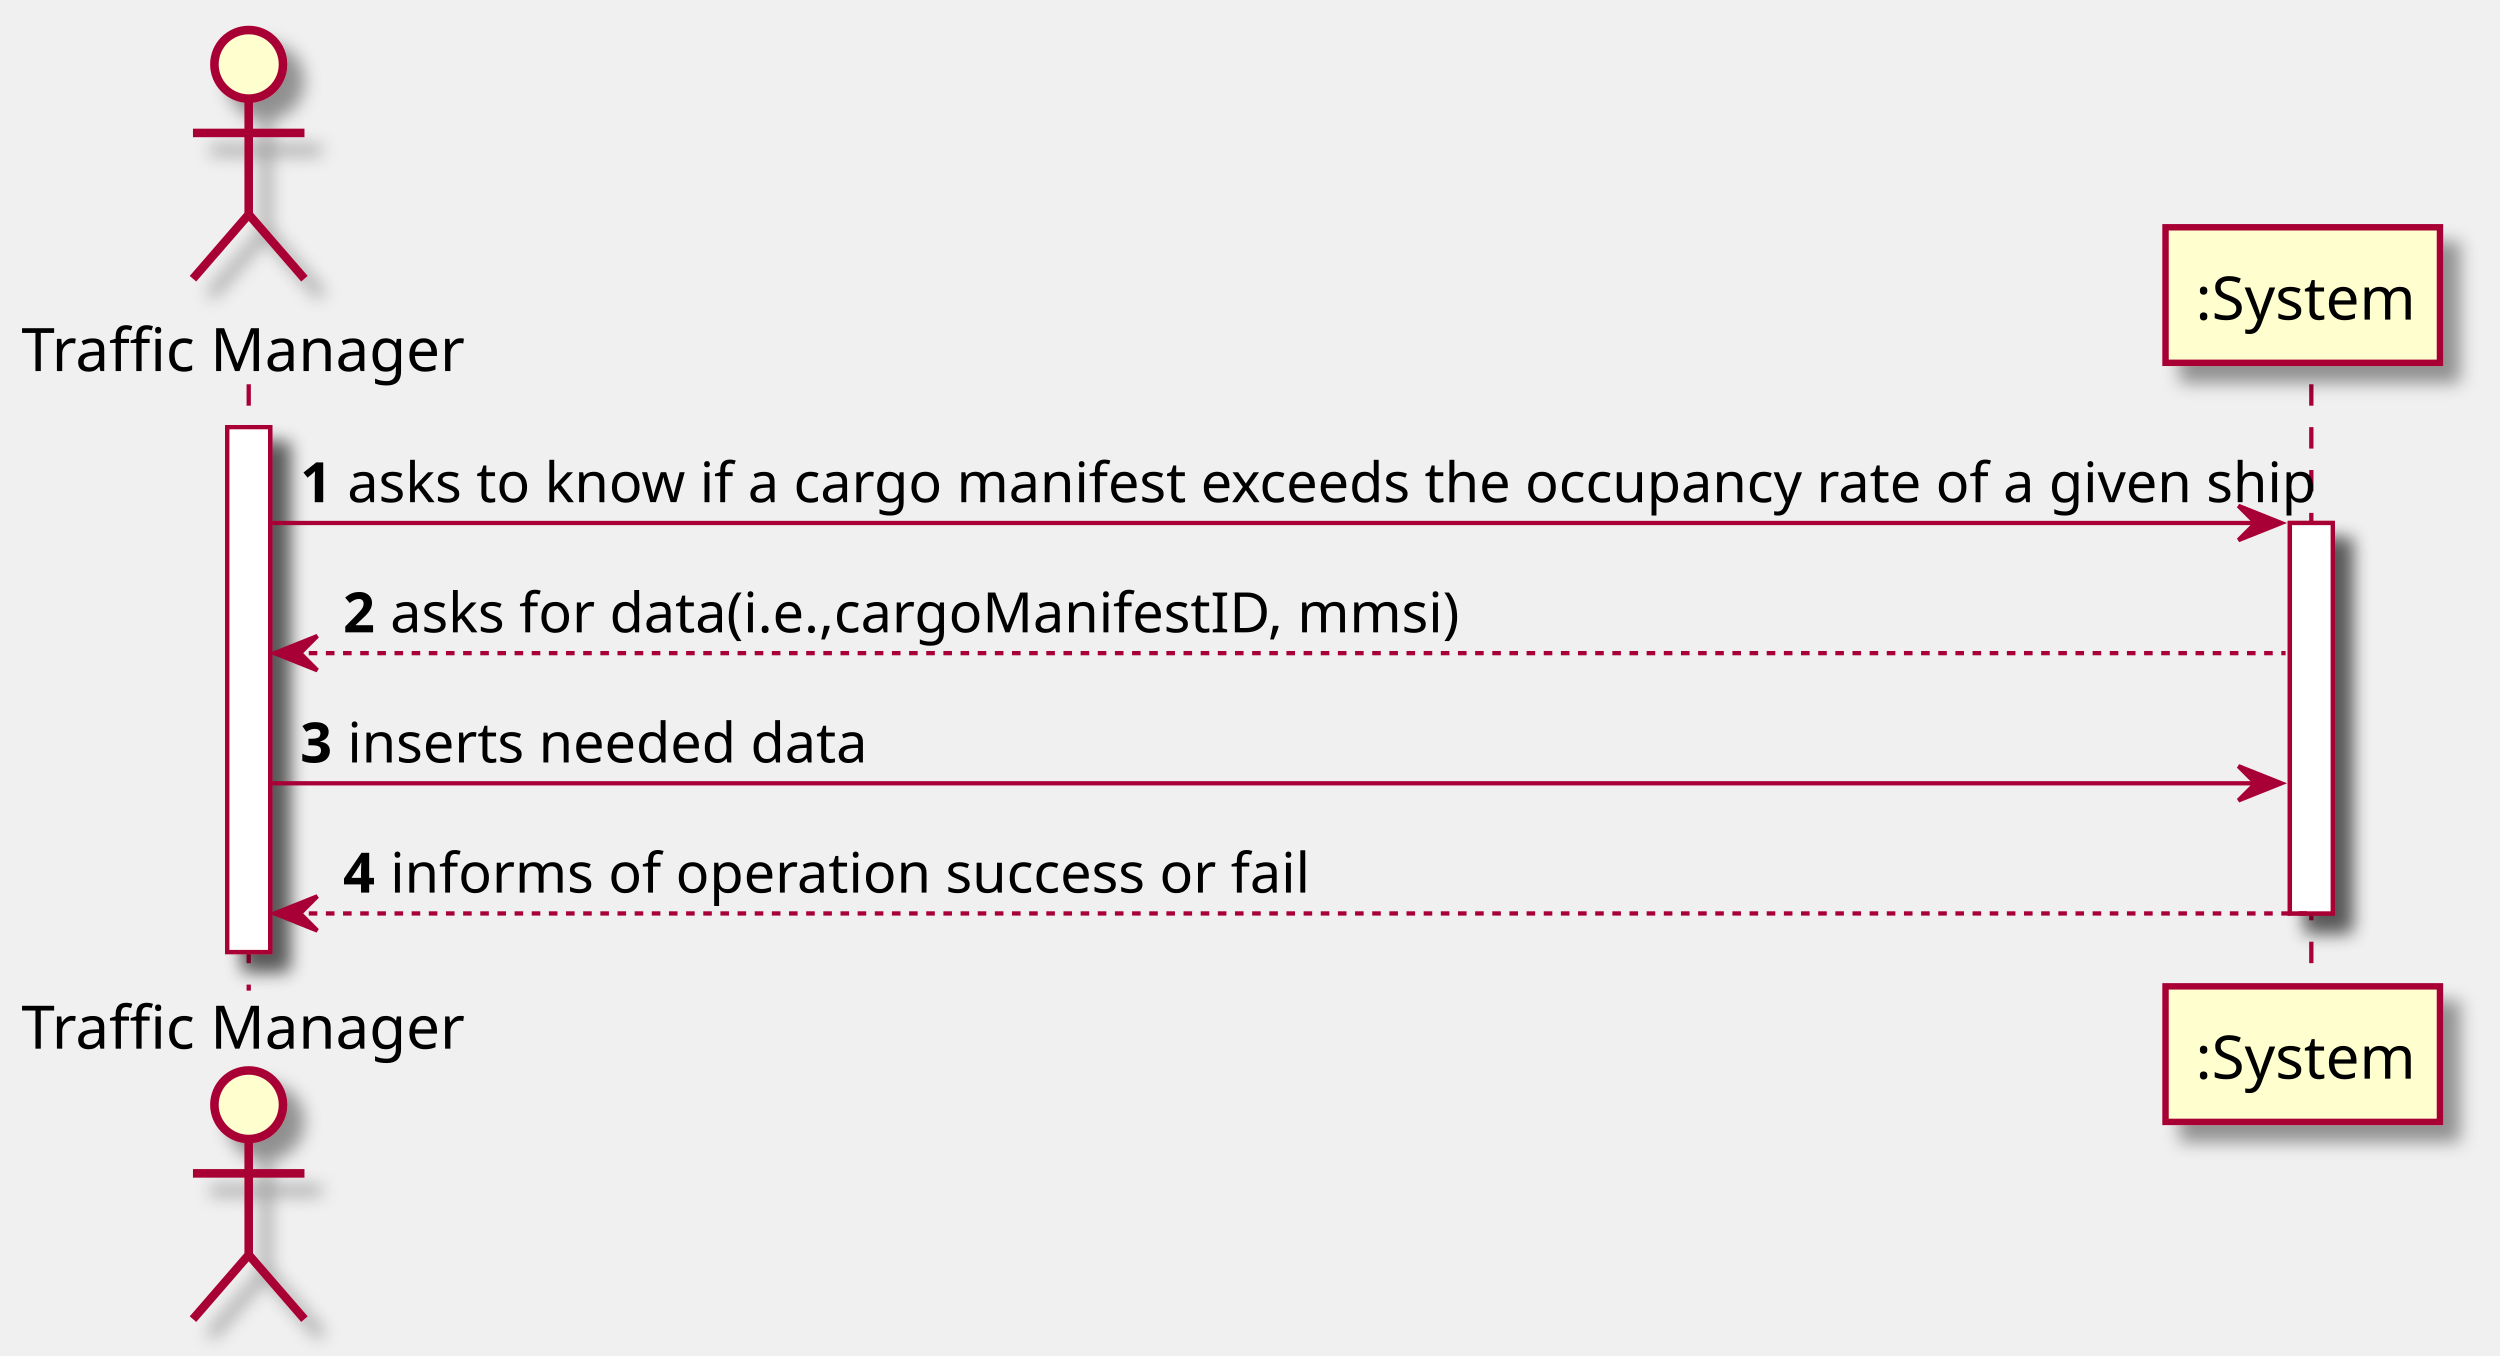
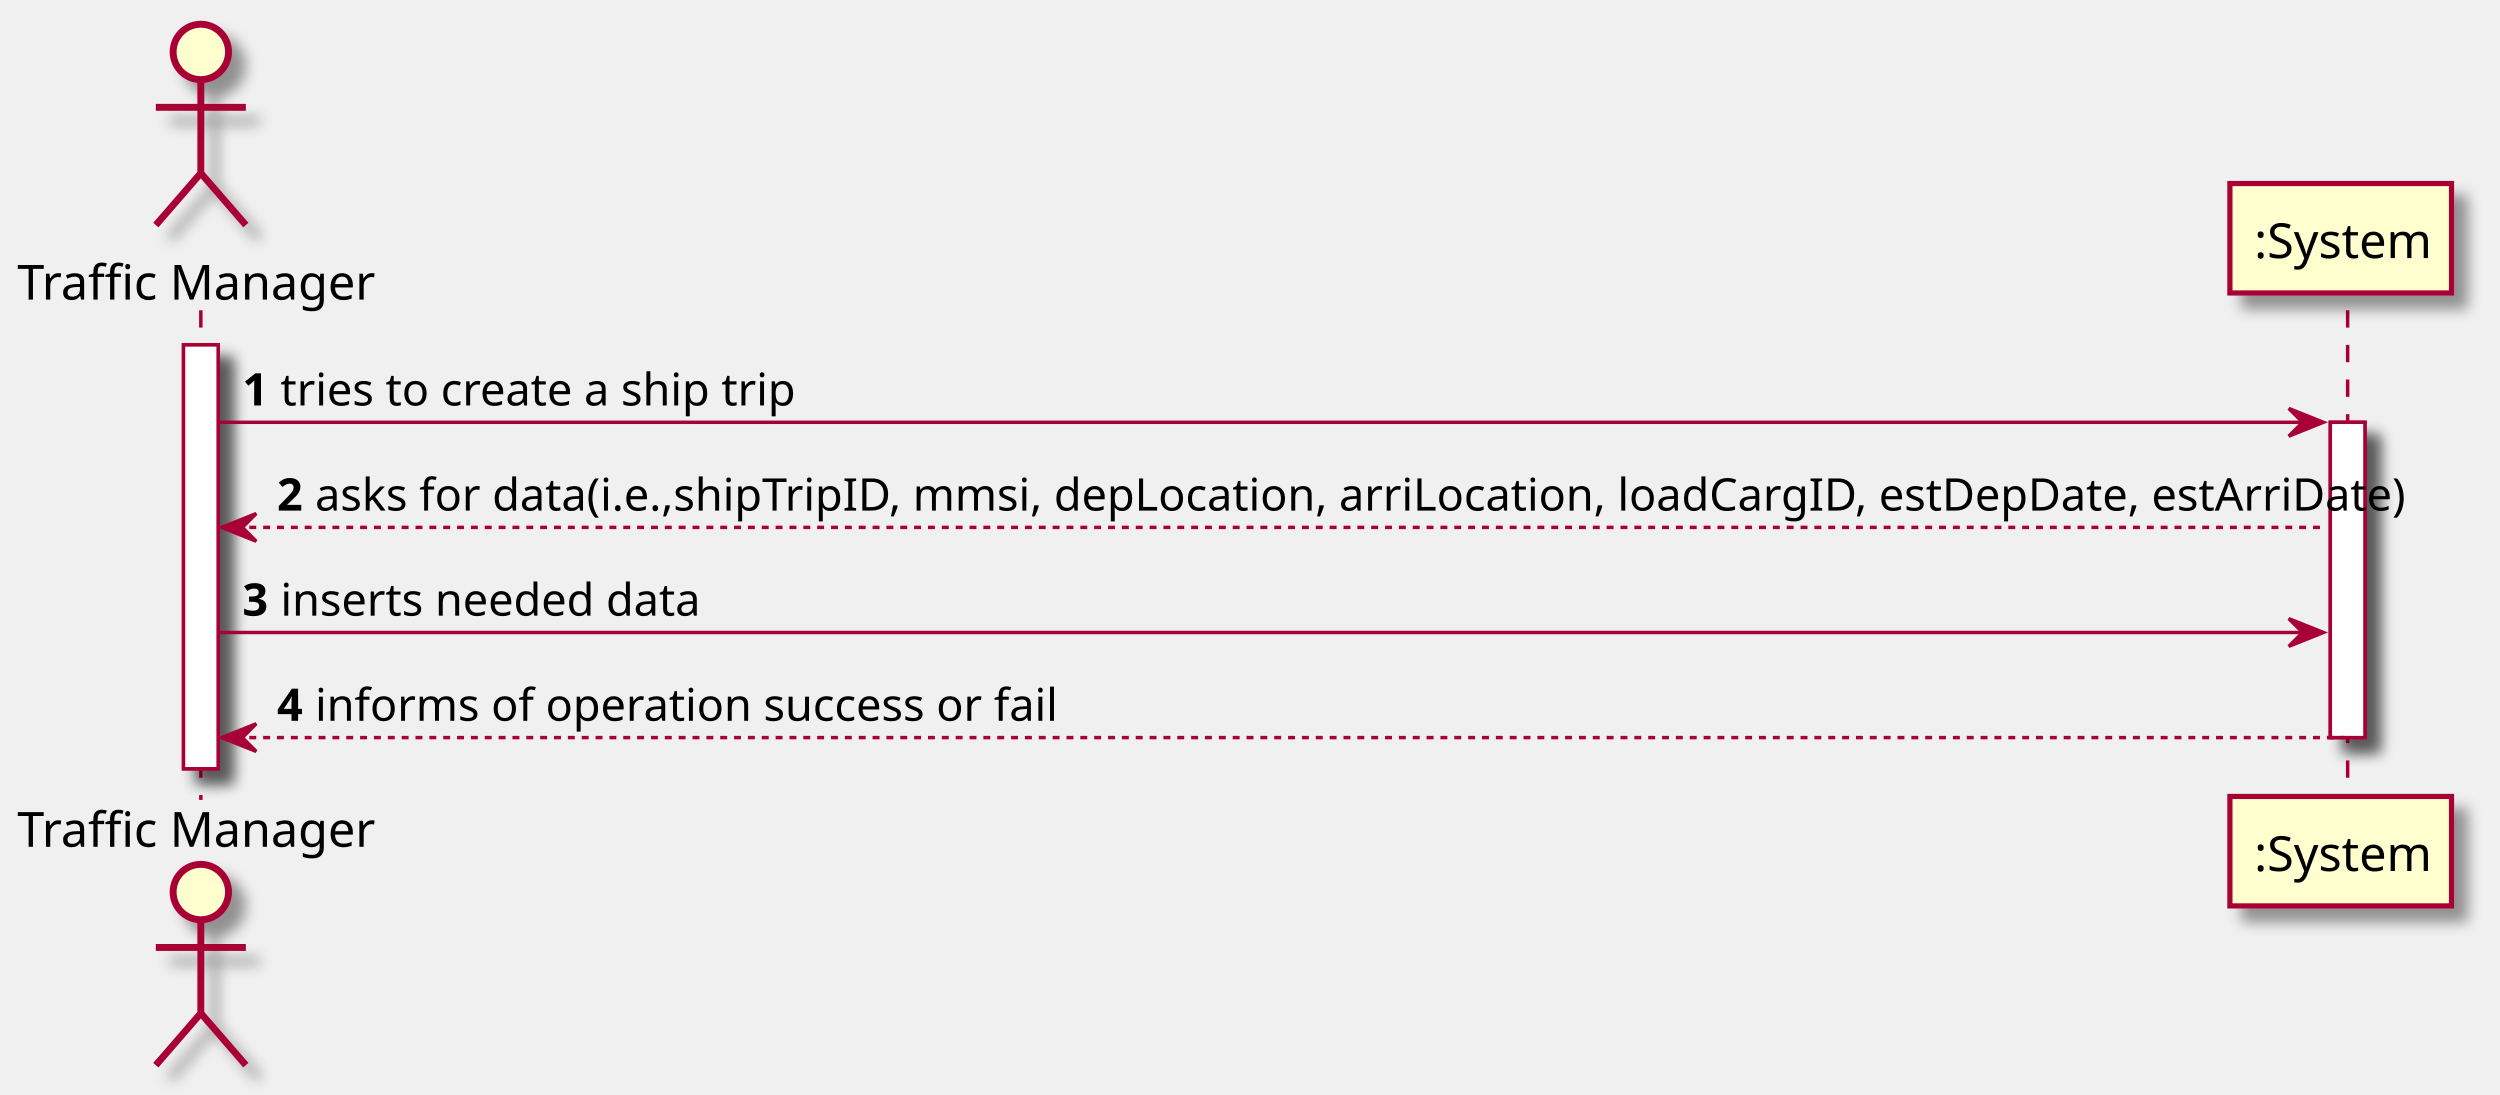
- <svg xmlns="http://www.w3.org/2000/svg" contentScriptType="application/ecmascript" contentStyleType="text/css" height="316px" preserveAspectRatio="none" style="width:583px;height:316px;background:#FFFFFF;" version="1.1" viewBox="0 0 583 316" width="583px" zoomAndPan="magnify">
+ <svg xmlns="http://www.w3.org/2000/svg" contentScriptType="application/ecmascript" contentStyleType="text/css" height="316px" preserveAspectRatio="none" style="width:722px;height:316px;background:#FFFFFF;" version="1.1" viewBox="0 0 722 316" width="722px" zoomAndPan="magnify">
  <defs>
-     <filter height="300%" id="f2b2ff8ulow1c" width="300%" x="-1" y="-1">
+     <filter height="300%" id="f528icsb942pr" width="300%" x="-1" y="-1">
      <feGaussianBlur result="blurOut" stdDeviation="2.0" />
      <feColorMatrix in="blurOut" result="blurOut2" type="matrix" values="0 0 0 0 0 0 0 0 0 0 0 0 0 0 0 0 0 0 .4 0" />
      <feOffset dx="4.0" dy="4.0" in="blurOut2" result="blurOut3" />
      <feBlend in="SourceGraphic" in2="blurOut3" mode="normal" />
    </filter>
  </defs>
  <g>
-     <rect fill="#FFFFFF" filter="url(#f2b2ff8ulow1c)" height="122.406" style="stroke:#A80036;stroke-width:1.0;" width="10" x="53" y="99.609" />
-     <rect fill="#FFFFFF" filter="url(#f2b2ff8ulow1c)" height="91.055" style="stroke:#A80036;stroke-width:1.0;" width="10" x="534" y="121.961" />
+     <rect fill="#FFFFFF" filter="url(#f528icsb942pr)" height="122.406" style="stroke:#A80036;stroke-width:1.0;" width="10" x="53" y="99.609" />
+     <rect fill="#FFFFFF" filter="url(#f528icsb942pr)" height="91.055" style="stroke:#A80036;stroke-width:1.0;" width="10" x="673" y="121.961" />
    <line style="stroke:#A80036;stroke-width:1.0;stroke-dasharray:5.0,5.0;" x1="58" x2="58" y1="89.609" y2="231.016" />
-     <line style="stroke:#A80036;stroke-width:1.0;stroke-dasharray:5.0,5.0;" x1="539" x2="539" y1="89.609" y2="231.016" />
+     <line style="stroke:#A80036;stroke-width:1.0;stroke-dasharray:5.0,5.0;" x1="678" x2="678" y1="89.609" y2="231.016" />
    <text fill="#000000" font-family="sans-serif" font-size="14" lengthAdjust="spacing" textLength="100" x="5" y="86.533">Traffic Manager</text>
-     <ellipse cx="58" cy="15" fill="#FEFECE" filter="url(#f2b2ff8ulow1c)" rx="8" ry="8" style="stroke:#A80036;stroke-width:2.0;" />
-     <path d="M58,23 L58,50 M45,31 L71,31 M58,50 L45,65 M58,50 L71,65 " fill="none" filter="url(#f2b2ff8ulow1c)" style="stroke:#A80036;stroke-width:2.0;" />
+     <ellipse cx="58" cy="15" fill="#FEFECE" filter="url(#f528icsb942pr)" rx="8" ry="8" style="stroke:#A80036;stroke-width:2.0;" />
+     <path d="M58,23 L58,50 M45,31 L71,31 M58,50 L45,65 M58,50 L71,65 " fill="none" filter="url(#f528icsb942pr)" style="stroke:#A80036;stroke-width:2.0;" />
    <text fill="#000000" font-family="sans-serif" font-size="14" lengthAdjust="spacing" textLength="100" x="5" y="244.549">Traffic Manager</text>
-     <ellipse cx="58" cy="257.625" fill="#FEFECE" filter="url(#f2b2ff8ulow1c)" rx="8" ry="8" style="stroke:#A80036;stroke-width:2.0;" />
-     <path d="M58,265.625 L58,292.625 M45,273.625 L71,273.625 M58,292.625 L45,307.625 M58,292.625 L71,307.625 " fill="none" filter="url(#f2b2ff8ulow1c)" style="stroke:#A80036;stroke-width:2.0;" />
-     <rect fill="#FEFECE" filter="url(#f2b2ff8ulow1c)" height="31.609" style="stroke:#A80036;stroke-width:1.5;" width="64" x="505" y="53" />
-     <text fill="#000000" font-family="sans-serif" font-size="14" lengthAdjust="spacing" textLength="50" x="512" y="74.533">:System</text>
-     <rect fill="#FEFECE" filter="url(#f2b2ff8ulow1c)" height="31.609" style="stroke:#A80036;stroke-width:1.5;" width="64" x="505" y="230.016" />
-     <text fill="#000000" font-family="sans-serif" font-size="14" lengthAdjust="spacing" textLength="50" x="512" y="251.549">:System</text>
-     <rect fill="#FFFFFF" filter="url(#f2b2ff8ulow1c)" height="122.406" style="stroke:#A80036;stroke-width:1.0;" width="10" x="53" y="99.609" />
-     <rect fill="#FFFFFF" filter="url(#f2b2ff8ulow1c)" height="91.055" style="stroke:#A80036;stroke-width:1.0;" width="10" x="534" y="121.961" />
-     <polygon fill="#A80036" points="522,117.961,532,121.961,522,125.961,526,121.961" style="stroke:#A80036;stroke-width:1.0;" />
-     <line style="stroke:#A80036;stroke-width:1.0;" x1="63" x2="528" y1="121.961" y2="121.961" />
+     <ellipse cx="58" cy="257.625" fill="#FEFECE" filter="url(#f528icsb942pr)" rx="8" ry="8" style="stroke:#A80036;stroke-width:2.0;" />
+     <path d="M58,265.625 L58,292.625 M45,273.625 L71,273.625 M58,292.625 L45,307.625 M58,292.625 L71,307.625 " fill="none" filter="url(#f528icsb942pr)" style="stroke:#A80036;stroke-width:2.0;" />
+     <rect fill="#FEFECE" filter="url(#f528icsb942pr)" height="31.609" style="stroke:#A80036;stroke-width:1.5;" width="64" x="644" y="53" />
+     <text fill="#000000" font-family="sans-serif" font-size="14" lengthAdjust="spacing" textLength="50" x="651" y="74.533">:System</text>
+     <rect fill="#FEFECE" filter="url(#f528icsb942pr)" height="31.609" style="stroke:#A80036;stroke-width:1.5;" width="64" x="644" y="230.016" />
+     <text fill="#000000" font-family="sans-serif" font-size="14" lengthAdjust="spacing" textLength="50" x="651" y="251.549">:System</text>
+     <rect fill="#FFFFFF" filter="url(#f528icsb942pr)" height="122.406" style="stroke:#A80036;stroke-width:1.0;" width="10" x="53" y="99.609" />
+     <rect fill="#FFFFFF" filter="url(#f528icsb942pr)" height="91.055" style="stroke:#A80036;stroke-width:1.0;" width="10" x="673" y="121.961" />
+     <polygon fill="#A80036" points="661,117.961,671,121.961,661,125.961,665,121.961" style="stroke:#A80036;stroke-width:1.0;" />
+     <line style="stroke:#A80036;stroke-width:1.0;" x1="63" x2="667" y1="121.961" y2="121.961" />
    <text fill="#000000" font-family="sans-serif" font-size="13" font-weight="bold" lengthAdjust="spacing" textLength="7" x="70" y="117.105">1</text>
-     <text fill="#000000" font-family="sans-serif" font-size="13" lengthAdjust="spacing" textLength="441" x="81" y="117.105">asks to know if a cargo manifest exceeds the occupancy rate of a given ship</text>
+     <text fill="#000000" font-family="sans-serif" font-size="13" lengthAdjust="spacing" textLength="141" x="81" y="117.105">tries to create a ship trip</text>
    <polygon fill="#A80036" points="74,148.312,64,152.312,74,156.312,70,152.312" style="stroke:#A80036;stroke-width:1.0;" />
-     <line style="stroke:#A80036;stroke-width:1.0;stroke-dasharray:2.0,2.0;" x1="68" x2="533" y1="152.312" y2="152.312" />
+     <line style="stroke:#A80036;stroke-width:1.0;stroke-dasharray:2.0,2.0;" x1="68" x2="672" y1="152.312" y2="152.312" />
    <text fill="#000000" font-family="sans-serif" font-size="13" font-weight="bold" lengthAdjust="spacing" textLength="7" x="80" y="147.456">2</text>
-     <text fill="#000000" font-family="sans-serif" font-size="13" lengthAdjust="spacing" textLength="238" x="91" y="147.456">asks for data(i.e.,cargoManifestID, mmsi)</text>
-     <polygon fill="#A80036" points="522,178.664,532,182.664,522,186.664,526,182.664" style="stroke:#A80036;stroke-width:1.0;" />
-     <line style="stroke:#A80036;stroke-width:1.0;" x1="63" x2="528" y1="182.664" y2="182.664" />
+     <text fill="#000000" font-family="sans-serif" font-size="13" lengthAdjust="spacing" textLength="575" x="91" y="147.456">asks for data(i.e.,shipTripID, mmsi, depLocation, arriLocation, loadCargID, estDepDate, estArriDate)</text>
+     <polygon fill="#A80036" points="661,178.664,671,182.664,661,186.664,665,182.664" style="stroke:#A80036;stroke-width:1.0;" />
+     <line style="stroke:#A80036;stroke-width:1.0;" x1="63" x2="667" y1="182.664" y2="182.664" />
    <text fill="#000000" font-family="sans-serif" font-size="13" font-weight="bold" lengthAdjust="spacing" textLength="7" x="70" y="177.808">3</text>
    <text fill="#000000" font-family="sans-serif" font-size="13" lengthAdjust="spacing" textLength="114" x="81" y="177.808">inserts needed data</text>
    <polygon fill="#A80036" points="74,209.016,64,213.016,74,217.016,70,213.016" style="stroke:#A80036;stroke-width:1.0;" />
-     <line style="stroke:#A80036;stroke-width:1.0;stroke-dasharray:2.0,2.0;" x1="68" x2="538" y1="213.016" y2="213.016" />
+     <line style="stroke:#A80036;stroke-width:1.0;stroke-dasharray:2.0,2.0;" x1="68" x2="677" y1="213.016" y2="213.016" />
    <text fill="#000000" font-family="sans-serif" font-size="13" font-weight="bold" lengthAdjust="spacing" textLength="7" x="80" y="208.159">4</text>
    <text fill="#000000" font-family="sans-serif" font-size="13" lengthAdjust="spacing" textLength="201" x="91" y="208.159">informs of operation success or fail</text>
  </g>
</svg>
